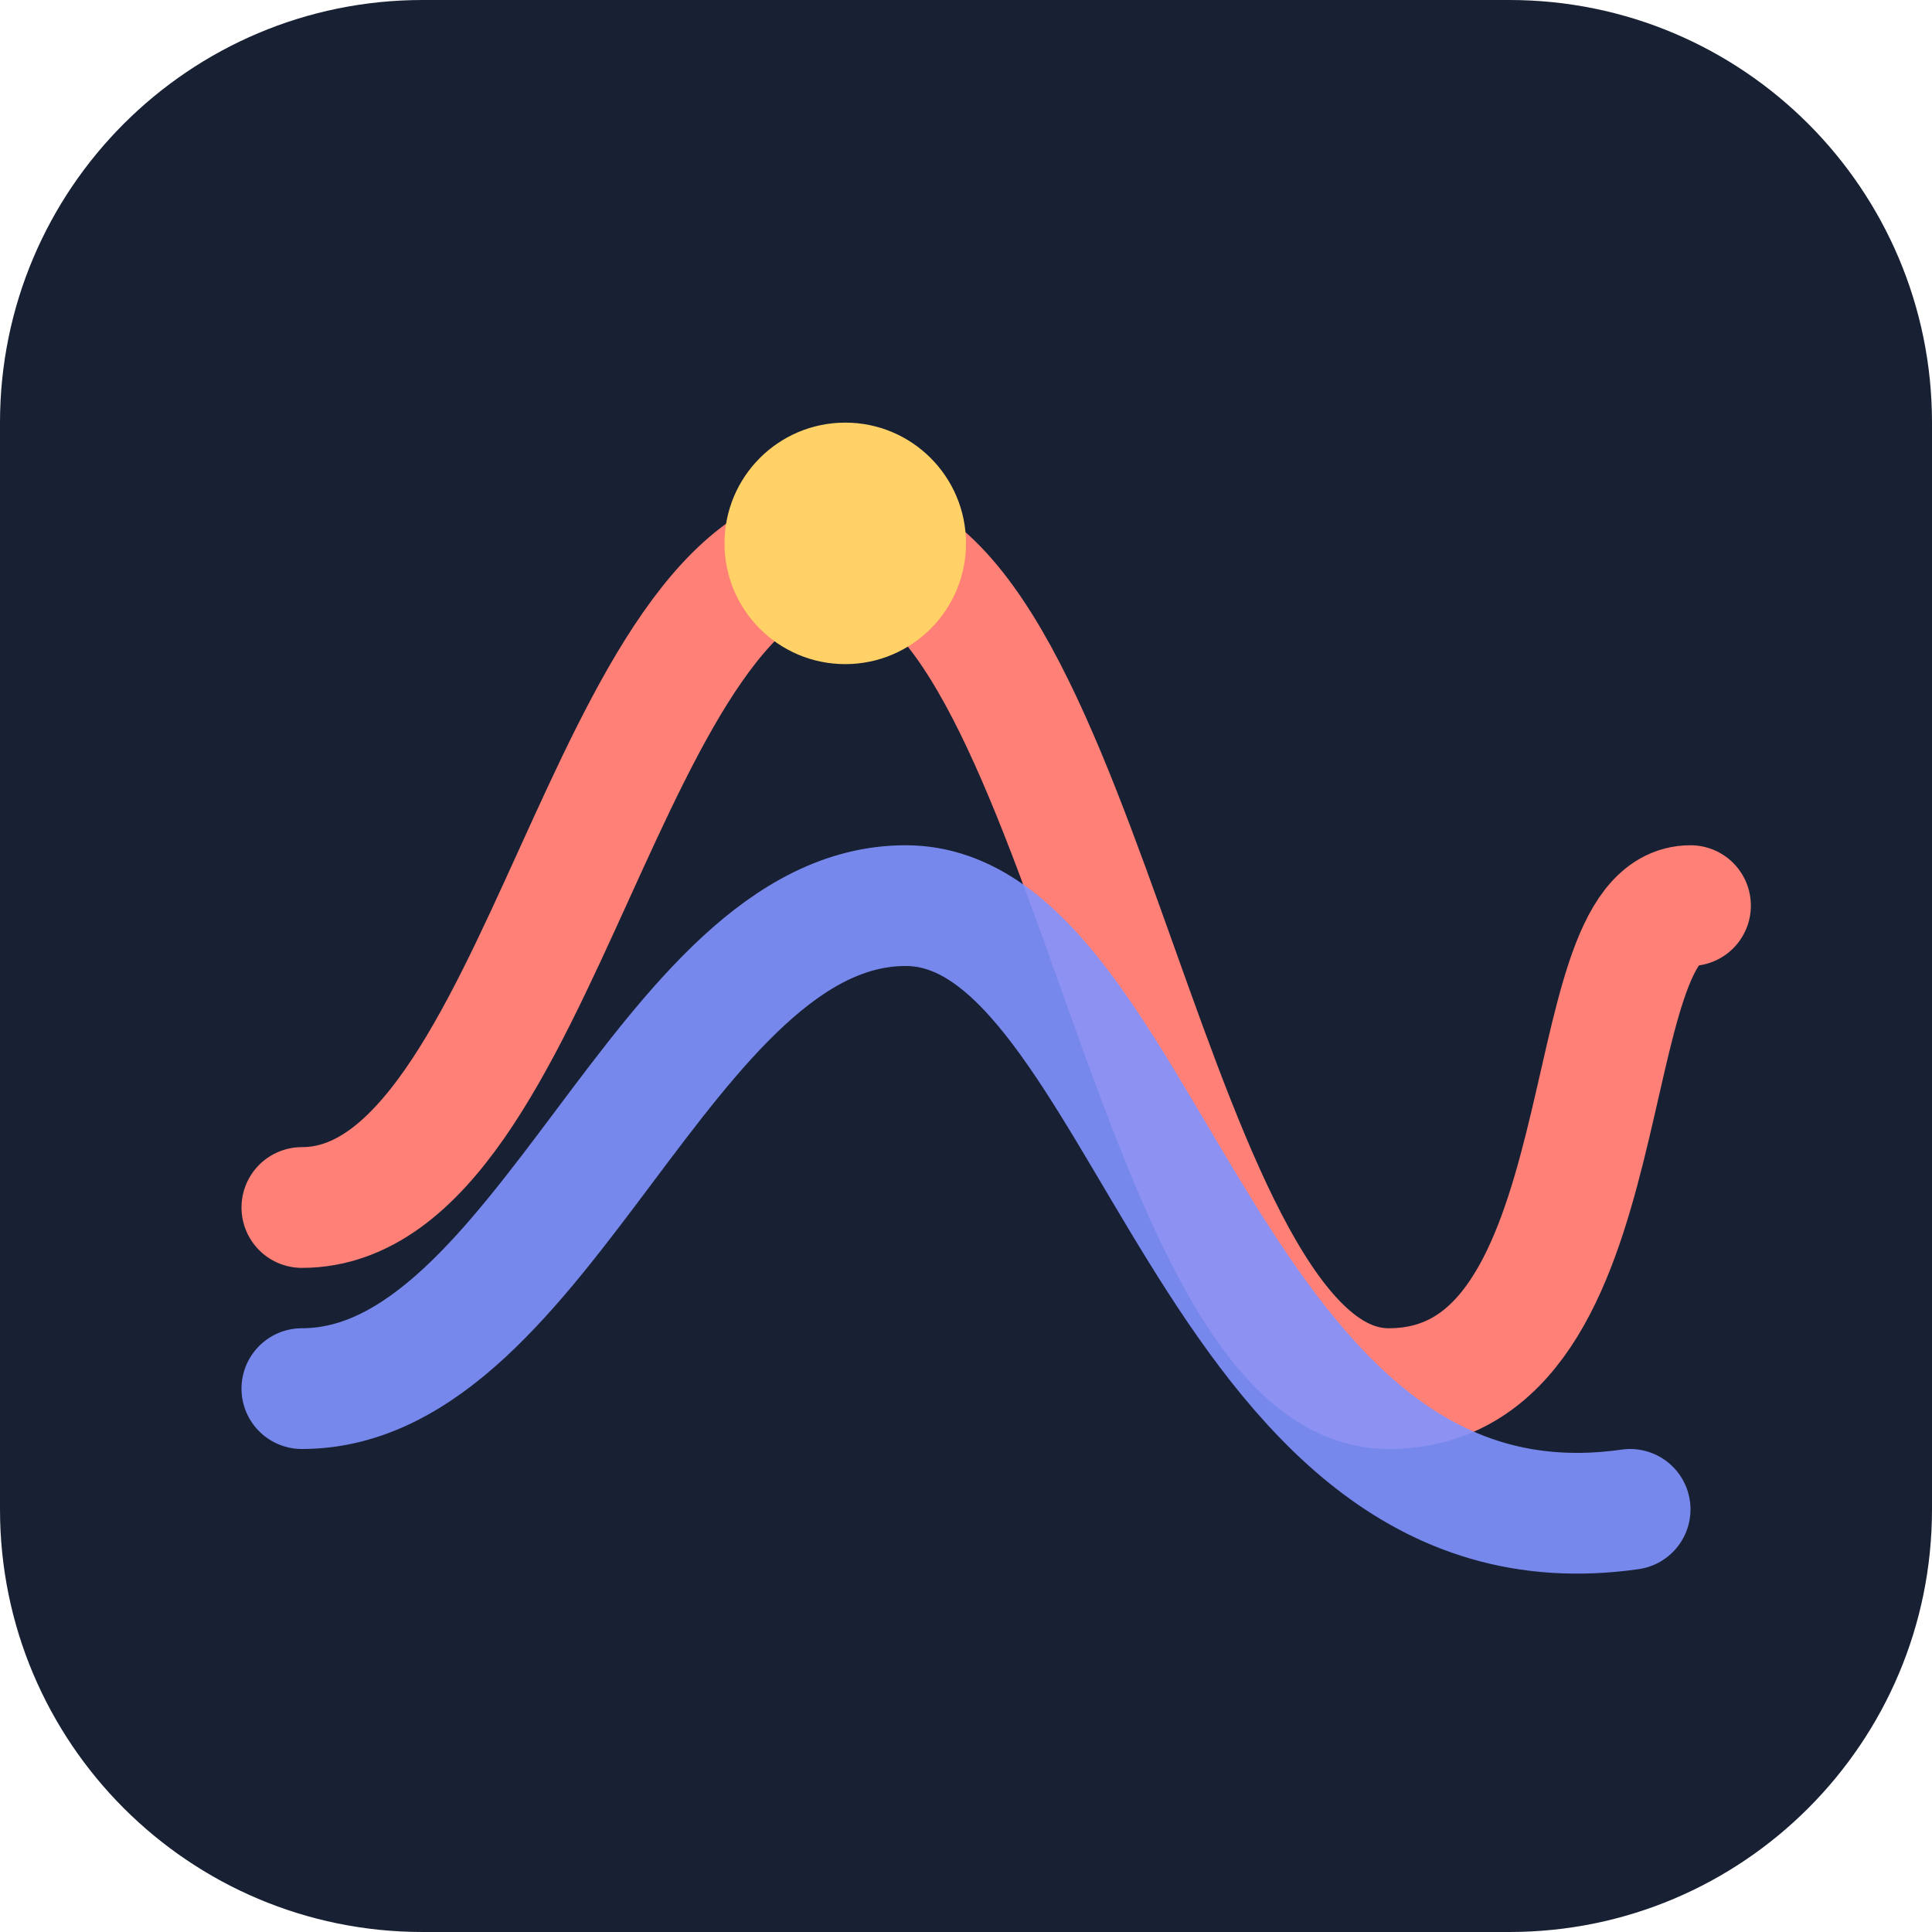
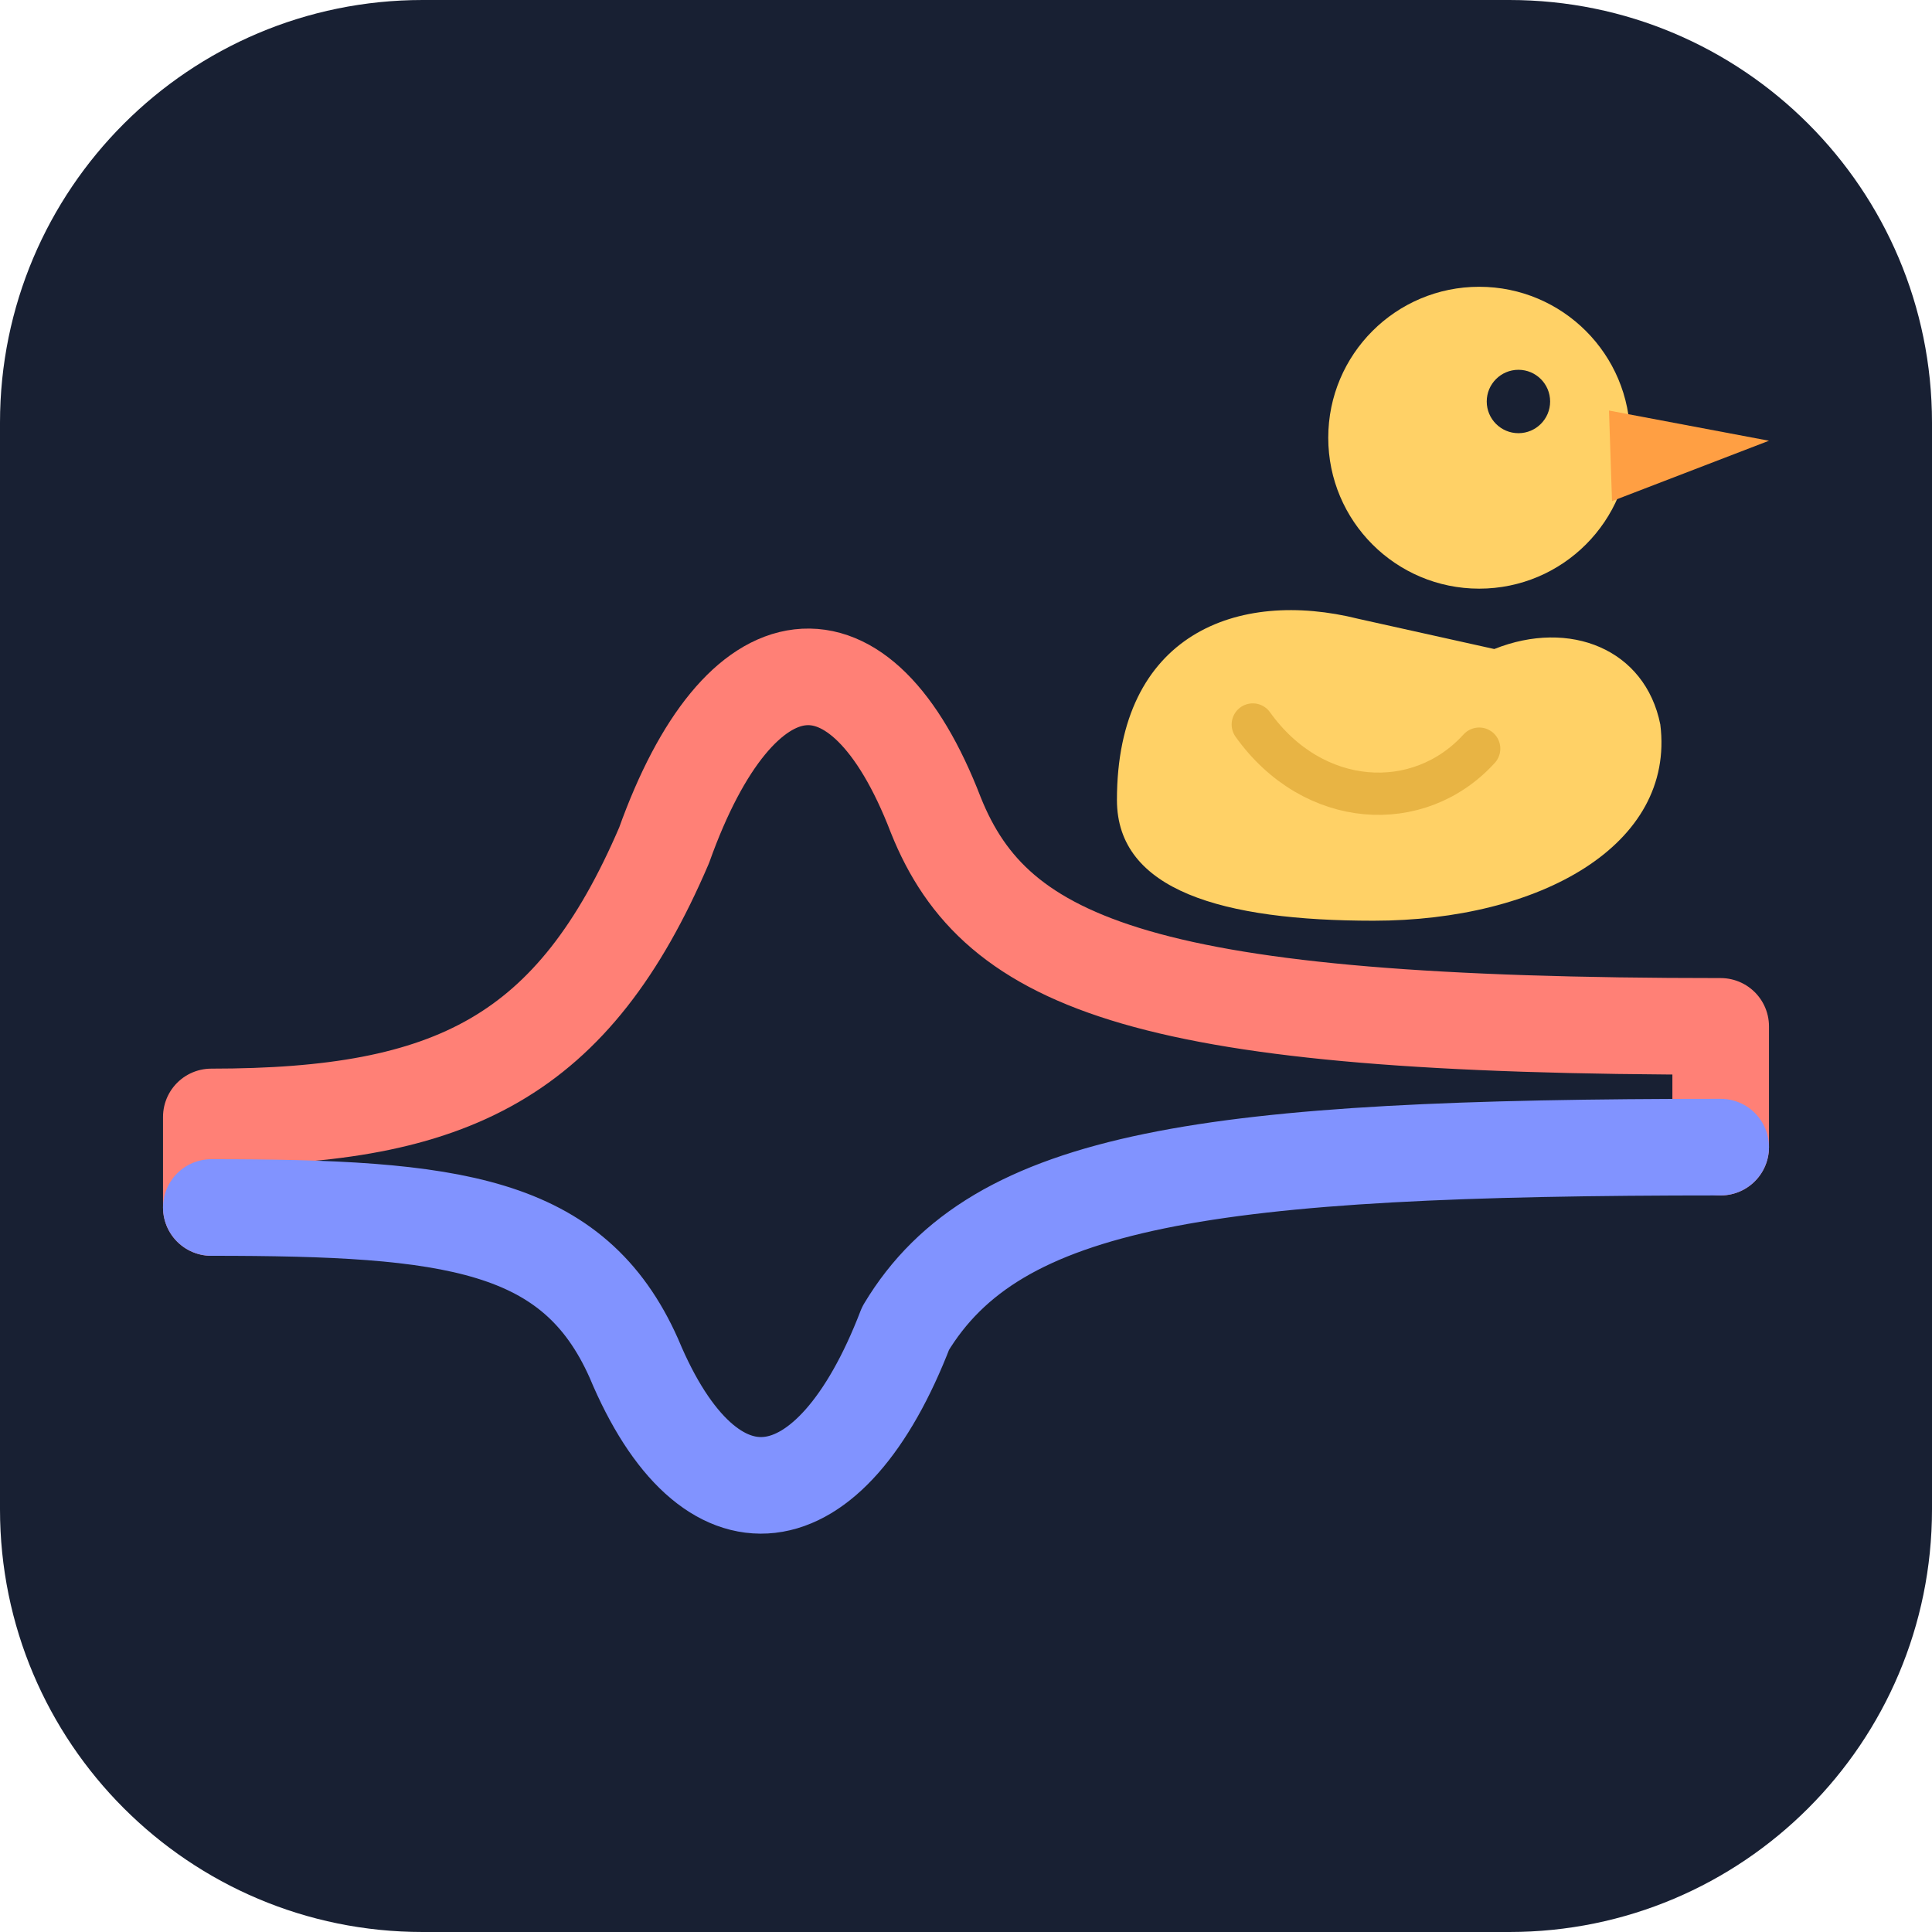
<svg xmlns="http://www.w3.org/2000/svg" viewBox="0 0 64 64">
  <rect width="64" height="64" rx="14" fill="#182033" />
-   <path d="M10 40 C 18 40, 20 18, 28 18 S 38 46, 46 46 S 52 30, 56 30" fill="none" stroke="#ff8076" stroke-width="4" stroke-linecap="round" />
-   <path d="M10 46 C 18 46, 22 30, 30 30 S 40 52, 54 50" fill="none" stroke="#8193ff" stroke-width="4" stroke-linecap="round" opacity=".9" />
-   <circle cx="28" cy="18" r="4" fill="#ffd166" />
+   <path d="M7 40 L 7 37 C 15 37, 19 35, 22 28 C 24.5 21, 28.5 20.5, 31 27 C 33 32, 38 34, 57 34 L 57 38" fill="none" stroke="#ff8076" stroke-width="3.2" stroke-linecap="round" stroke-linejoin="round" />
+   <path d="M57 38 C 40 38, 33 39, 30 44 C 27.5 50.5, 23.5 51, 21 45 C 19 40.5, 15 40, 7 40" fill="none" stroke="#8193ff" stroke-width="3.2" stroke-linecap="round" stroke-linejoin="round" />
+   <g transform="translate(0 -1)">
+     <path d="M37 27.5 C 37 22, 41 20.5, 45 21.5 L 49.5 22.5 C 52 21.5, 54.5 22.5, 55 25 C 55.5 29, 51 31.5, 45.5 31.5 C 40.5 31.5, 37 30.5, 37 27.5 Z" fill="#ffd166" />
+     <circle cx="49" cy="15.5" r="5" fill="#ffd166" />
+     <path d="M53.3 14.6 L 58.6 15.6 L 53.4 17.6 Z" fill="#ff9f43" />
+     <circle cx="50.3" cy="14.3" r="1.05" fill="#182033" />
+     <path d="M41.5 25 C 43.5 27.8, 47 28, 49 25.8" fill="none" stroke="#e8b444" stroke-width="1.4" stroke-linecap="round" />
+   </g>
</svg>
